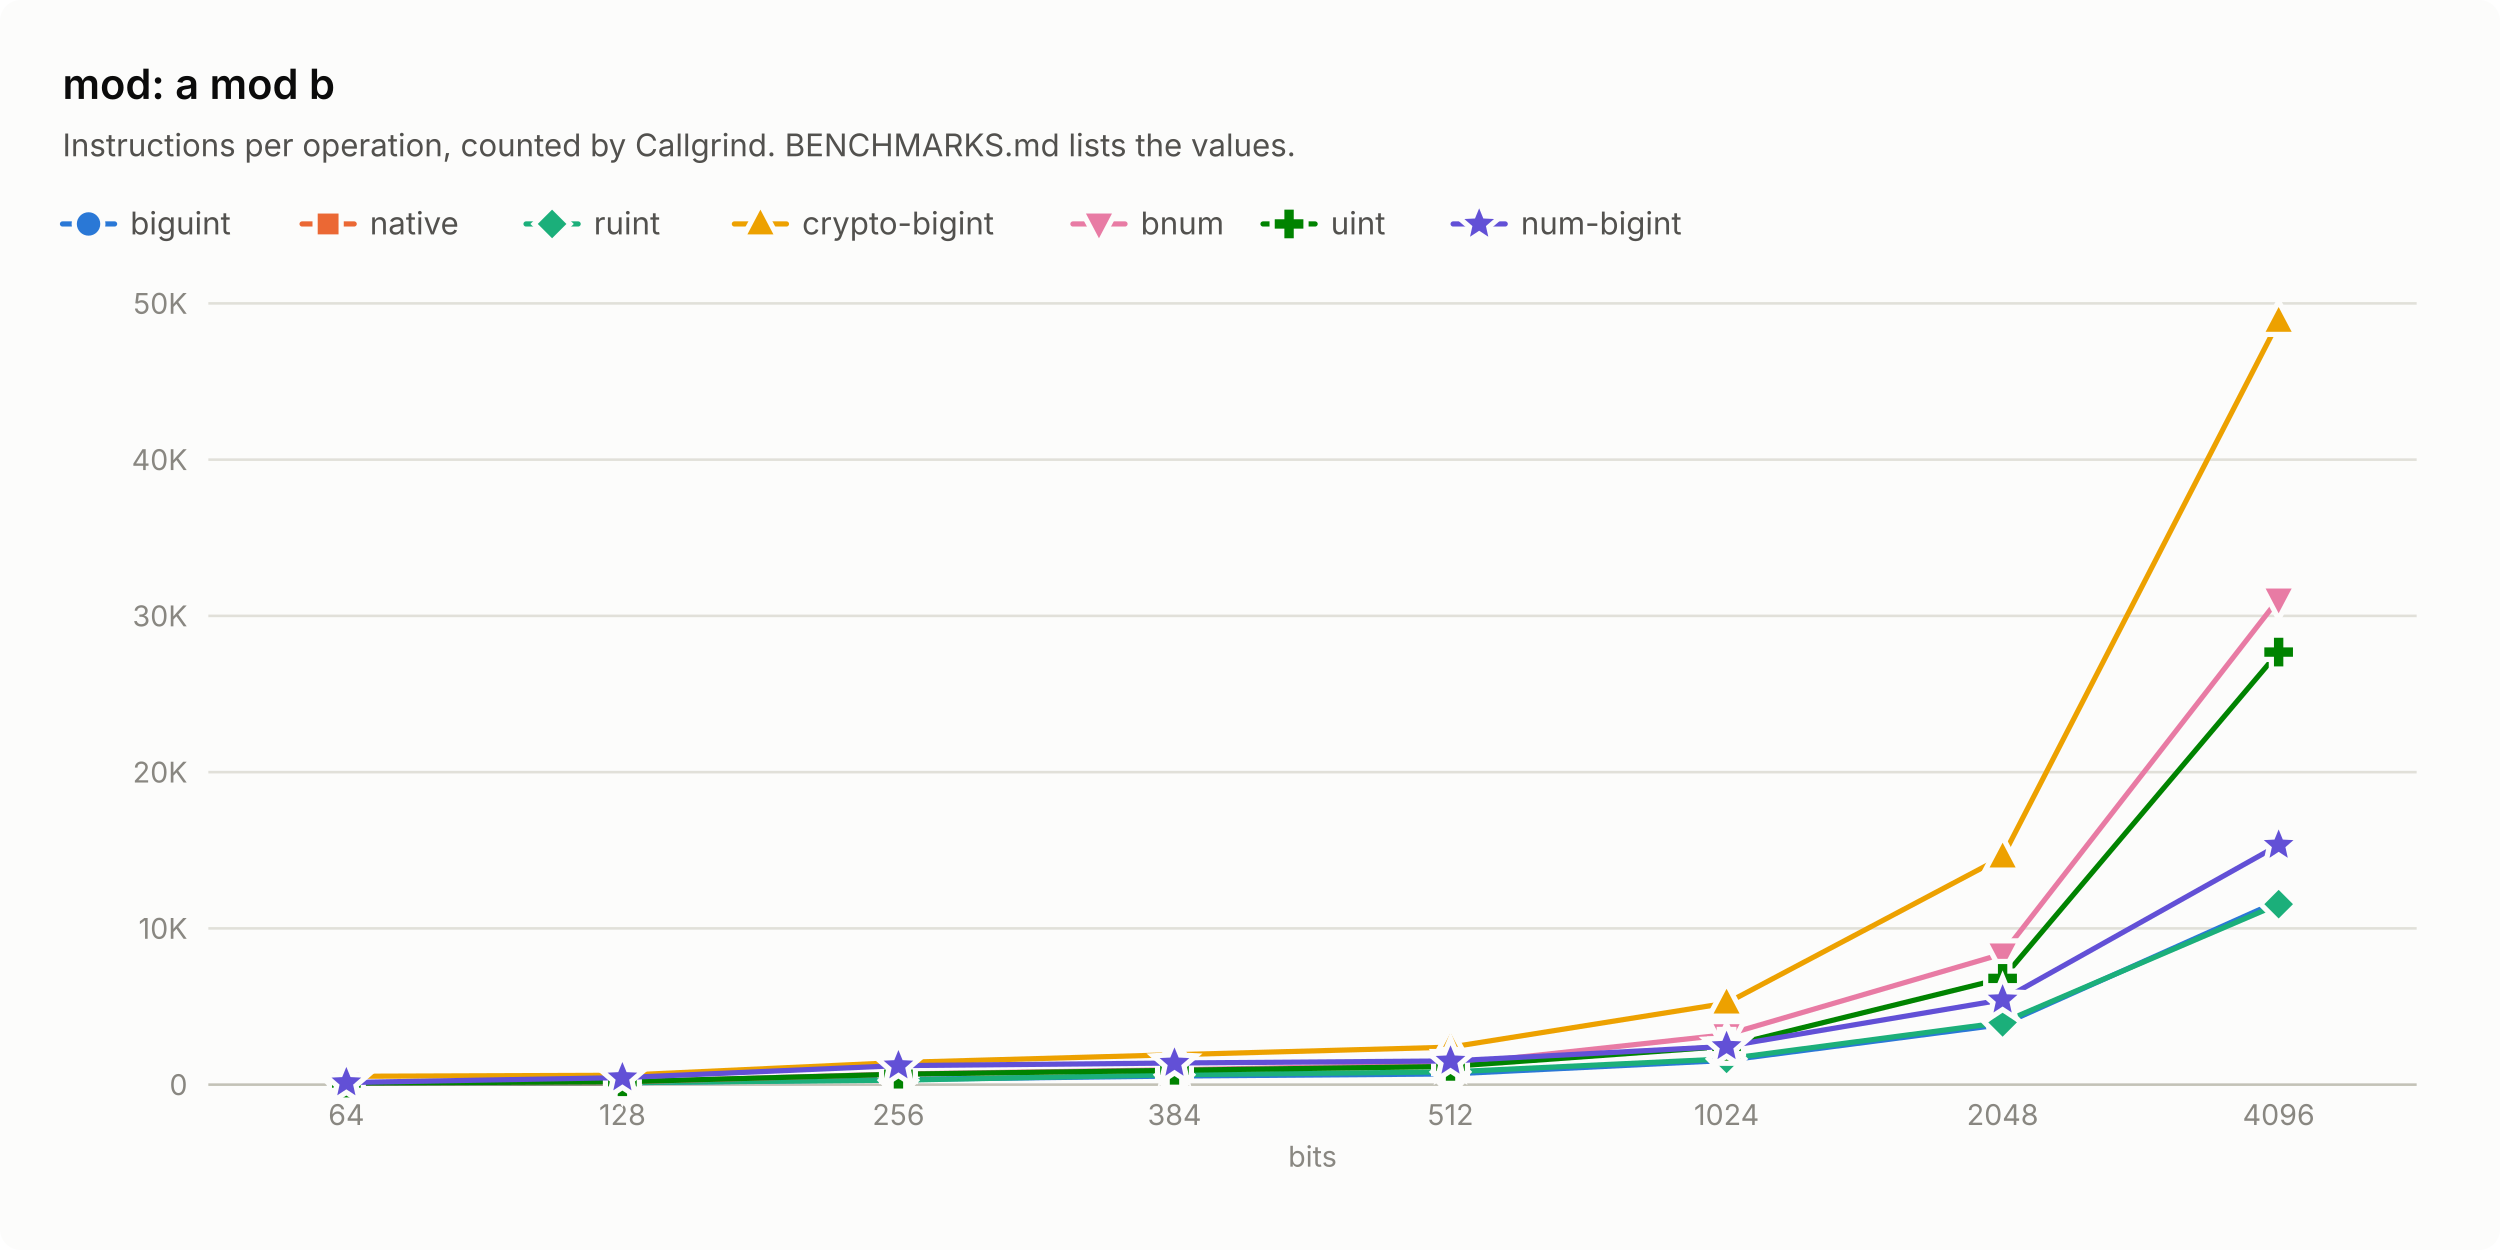
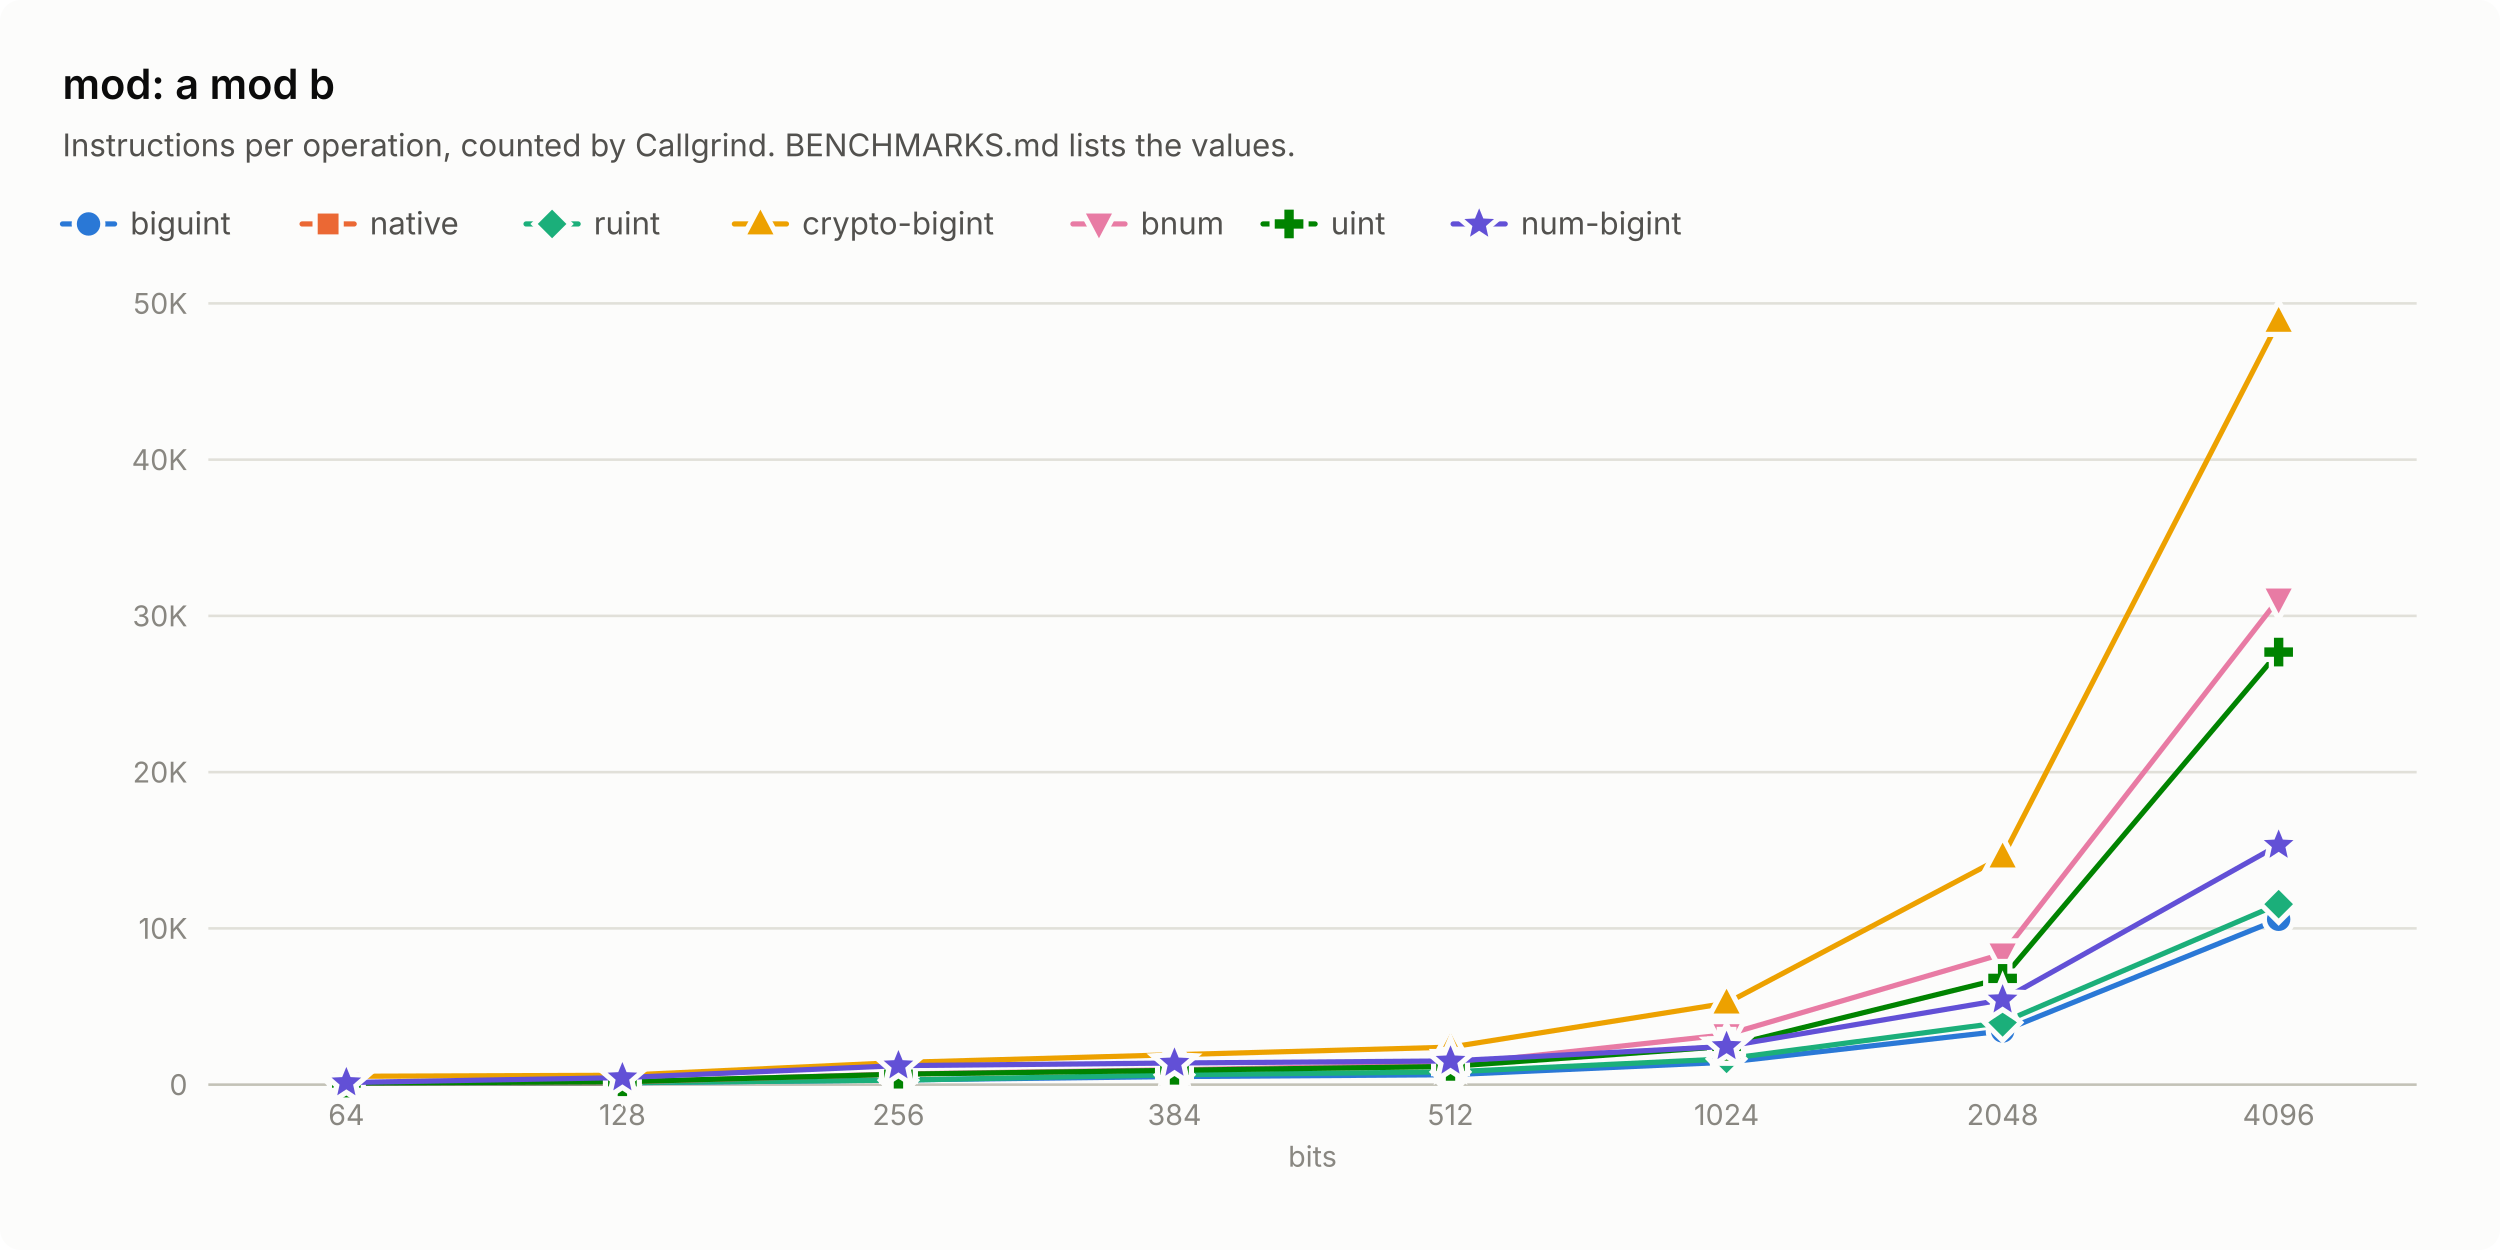
<svg xmlns="http://www.w3.org/2000/svg" width="960" height="480" viewBox="0 0 960 480" role="img" aria-labelledby="title description">
  <style>.grid,.axis{stroke-width:1}.title{font:600 16px system-ui, -apple-system, "Segoe UI", sans-serif}.subtitle,.legend{font:12px system-ui, -apple-system, "Segoe UI", sans-serif}.tick{font:11px system-ui, -apple-system, "Segoe UI", sans-serif;font-variant-numeric:tabular-nums}.line{fill:none;stroke-width:2;stroke-linejoin:round;stroke-linecap:round}.marker{stroke-width:4;paint-order:stroke}.surface{fill:#fcfcfb}.grid{stroke:#e1e0d9}.axis{stroke:#c3c2b7}.title{fill:#0b0b0b}.subtitle,.legend{fill:#52514e}.tick{fill:#898781}.marker{stroke:#fcfcfb}.c0 .line{stroke:#2a78d6}.c0 .marker{fill:#2a78d6}.c1 .line{stroke:#eb6834}.c1 .marker{fill:#eb6834}.c2 .line{stroke:#1baf7a}.c2 .marker{fill:#1baf7a}.c3 .line{stroke:#eda100}.c3 .marker{fill:#eda100}.c4 .line{stroke:#e87ba4}.c4 .marker{fill:#e87ba4}.c5 .line{stroke:#008300}.c5 .marker{fill:#008300}.c6 .line{stroke:#6250d6}.c6 .marker{fill:#6250d6}@media (prefers-color-scheme: dark){.surface{fill:#1a1a19}.grid{stroke:#2c2c2a}.axis{stroke:#383835}.title{fill:#f0efec}.subtitle,.legend{fill:#c3c2b7}.tick{fill:#898781}.marker{stroke:#1a1a19}.c0 .line{stroke:#3987e5}.c0 .marker{fill:#3987e5}.c1 .line{stroke:#d95926}.c1 .marker{fill:#d95926}.c2 .line{stroke:#199e70}.c2 .marker{fill:#199e70}.c3 .line{stroke:#c98500}.c3 .marker{fill:#c98500}.c4 .line{stroke:#d55181}.c4 .marker{fill:#d55181}.c5 .line{stroke:#008300}.c5 .marker{fill:#008300}.c6 .line{stroke:#9085e9}.c6 .marker{fill:#9085e9}}</style>
  <rect class="surface" width="960" height="480" rx="8" />
  <text class="title" x="24" y="38">mod: a mod b</text>
  <text class="subtitle" x="24" y="60">Instructions per operation, counted by Callgrind. BENCHMARKS.md lists the values.</text>
  <g class="c0">
    <path class="line" d="M24,86h20" />
    <path class="marker" transform="translate(34,86)" d="M0,-4.5A4.5,4.5 0 1 1 0,4.5A4.5,4.5 0 1 1 0,-4.5Z" />
  </g>
  <text class="legend" x="50" y="90">biguint</text>
  <g class="c1">
    <path class="line" d="M116,86h20" />
    <path class="marker" transform="translate(126,86)" d="M-4,-4H4V4H-4Z" />
  </g>
  <text class="legend" x="142" y="90">native</text>
  <g class="c2">
    <path class="line" d="M202,86h20" />
    <path class="marker" transform="translate(212,86)" d="M0,-5.5L5.5,0L0,5.5L-5.5,0Z" />
  </g>
  <text class="legend" x="228" y="90">ruint</text>
  <g class="c3">
    <path class="line" d="M282,86h20" />
    <path class="marker" transform="translate(292,86)" d="M0,-5.5L5,4H-5Z" />
  </g>
  <text class="legend" x="308" y="90">crypto-bigint</text>
  <g class="c4">
    <path class="line" d="M412,86h20" />
    <path class="marker" transform="translate(422,86)" d="M0,5.5L5,-4H-5Z" />
  </g>
  <text class="legend" x="438" y="90">bnum</text>
  <g class="c5">
    <path class="line" d="M485,86h20" />
    <path class="marker" transform="translate(495,86)" d="M-1.8,-5.5H1.8V-1.8H5.5V1.8H1.8V5.5H-1.8V1.8H-5.5V-1.8H-1.8Z" />
  </g>
  <text class="legend" x="511" y="90">uint</text>
  <g class="c6">
    <path class="line" d="M558,86h20" />
    <path class="marker" transform="translate(568,86)" d="M0,-6L1.6,-2.1L5.7,-1.9L2.6,0.8L3.5,4.9L0,2.6L-3.5,4.9L-2.6,0.8L-5.7,-1.9L-1.6,-2.1Z" />
  </g>
  <text class="legend" x="584" y="90">num-bigint</text>
  <text class="tick" x="72" y="420.5" text-anchor="end">0</text>
  <path class="grid" d="M80,356.5H928" />
  <text class="tick" x="72" y="360.5" text-anchor="end">10K</text>
  <path class="grid" d="M80,296.5H928" />
  <text class="tick" x="72" y="300.5" text-anchor="end">20K</text>
  <path class="grid" d="M80,236.5H928" />
  <text class="tick" x="72" y="240.5" text-anchor="end">30K</text>
  <path class="grid" d="M80,176.5H928" />
  <text class="tick" x="72" y="180.5" text-anchor="end">40K</text>
  <path class="grid" d="M80,116.5H928" />
  <text class="tick" x="72" y="120.5" text-anchor="end">50K</text>
  <path class="axis" d="M80,416.5H928" />
  <text class="tick" x="133.0" y="432" text-anchor="middle">64</text>
  <text class="tick" x="239.0" y="432" text-anchor="middle">128</text>
  <text class="tick" x="345.0" y="432" text-anchor="middle">256</text>
  <text class="tick" x="451.0" y="432" text-anchor="middle">384</text>
  <text class="tick" x="557.0" y="432" text-anchor="middle">512</text>
  <text class="tick" x="663.0" y="432" text-anchor="middle">1024</text>
  <text class="tick" x="769.0" y="432" text-anchor="middle">2048</text>
  <text class="tick" x="875.0" y="432" text-anchor="middle">4096</text>
  <text class="tick" x="504.0" y="448" text-anchor="middle">bits</text>
  <g class="c0">
-     <path class="line" d="M133.0,415.9L239.0,415.8L345.0,414.5L451.0,413.2L557.0,412.4L663.0,407.2L769.0,393.4L875.0,346.0" />
+     <path class="line" d="M133.0,415.9L239.0,415.8L345.0,414.7L451.0,413.4L557.0,412.7L663.0,407.9L769.0,395.9L875.0,353.0" />
    <path class="marker" transform="translate(133.0,415.9)" d="M0,-4.5A4.5,4.5 0 1 1 0,4.5A4.5,4.5 0 1 1 0,-4.5Z" />
    <path class="marker" transform="translate(239.0,415.8)" d="M0,-4.5A4.5,4.5 0 1 1 0,4.5A4.5,4.5 0 1 1 0,-4.5Z" />
-     <path class="marker" transform="translate(345.0,414.5)" d="M0,-4.5A4.5,4.5 0 1 1 0,4.5A4.5,4.5 0 1 1 0,-4.5Z" />
-     <path class="marker" transform="translate(451.0,413.2)" d="M0,-4.5A4.5,4.5 0 1 1 0,4.5A4.5,4.5 0 1 1 0,-4.5Z" />
-     <path class="marker" transform="translate(557.0,412.4)" d="M0,-4.5A4.5,4.5 0 1 1 0,4.5A4.5,4.5 0 1 1 0,-4.5Z" />
-     <path class="marker" transform="translate(663.0,407.2)" d="M0,-4.5A4.5,4.5 0 1 1 0,4.5A4.5,4.5 0 1 1 0,-4.5Z" />
-     <path class="marker" transform="translate(769.0,393.4)" d="M0,-4.5A4.5,4.5 0 1 1 0,4.5A4.5,4.5 0 1 1 0,-4.5Z" />
-     <path class="marker" transform="translate(875.0,346.0)" d="M0,-4.5A4.5,4.5 0 1 1 0,4.5A4.5,4.5 0 1 1 0,-4.5Z" />
+     <path class="marker" transform="translate(345.0,414.7)" d="M0,-4.5A4.5,4.5 0 1 1 0,4.5A4.5,4.5 0 1 1 0,-4.5Z" />
+     <path class="marker" transform="translate(451.0,413.4)" d="M0,-4.5A4.5,4.5 0 1 1 0,4.5A4.5,4.5 0 1 1 0,-4.5Z" />
+     <path class="marker" transform="translate(557.0,412.7)" d="M0,-4.5A4.5,4.5 0 1 1 0,4.5A4.5,4.5 0 1 1 0,-4.5Z" />
+     <path class="marker" transform="translate(663.0,407.9)" d="M0,-4.5A4.5,4.5 0 1 1 0,4.5A4.5,4.5 0 1 1 0,-4.5Z" />
+     <path class="marker" transform="translate(769.0,395.9)" d="M0,-4.5A4.5,4.5 0 1 1 0,4.5A4.5,4.5 0 1 1 0,-4.5Z" />
+     <path class="marker" transform="translate(875.0,353.0)" d="M0,-4.5A4.5,4.5 0 1 1 0,4.5A4.5,4.5 0 1 1 0,-4.5Z" />
  </g>
  <g class="c1">
    <path class="line" d="M133.0,415.9L239.0,415.8" />
    <path class="marker" transform="translate(133.0,415.9)" d="M-4,-4H4V4H-4Z" />
    <path class="marker" transform="translate(239.0,415.8)" d="M-4,-4H4V4H-4Z" />
  </g>
  <g class="c2">
    <path class="line" d="M133.0,415.9L239.0,415.7L345.0,414.8L451.0,412.7L557.0,411.6L663.0,406.6L769.0,392.6L875.0,347.2" />
    <path class="marker" transform="translate(133.0,415.9)" d="M0,-5.5L5.5,0L0,5.5L-5.5,0Z" />
    <path class="marker" transform="translate(239.0,415.7)" d="M0,-5.5L5.5,0L0,5.5L-5.5,0Z" />
    <path class="marker" transform="translate(345.0,414.8)" d="M0,-5.5L5.5,0L0,5.5L-5.5,0Z" />
    <path class="marker" transform="translate(451.0,412.7)" d="M0,-5.5L5.5,0L0,5.5L-5.5,0Z" />
    <path class="marker" transform="translate(557.0,411.6)" d="M0,-5.5L5.5,0L0,5.5L-5.5,0Z" />
    <path class="marker" transform="translate(663.0,406.6)" d="M0,-5.5L5.5,0L0,5.5L-5.5,0Z" />
    <path class="marker" transform="translate(769.0,392.6)" d="M0,-5.5L5.5,0L0,5.5L-5.5,0Z" />
    <path class="marker" transform="translate(875.0,347.2)" d="M0,-5.5L5.5,0L0,5.5L-5.5,0Z" />
  </g>
  <g class="c3">
    <path class="line" d="M133.0,413.3L239.0,412.9L345.0,408.0L451.0,405.0L557.0,402.1L663.0,385.2L769.0,329.1L875.0,123.4" />
    <path class="marker" transform="translate(133.0,413.3)" d="M0,-5.5L5,4H-5Z" />
    <path class="marker" transform="translate(239.0,412.9)" d="M0,-5.5L5,4H-5Z" />
    <path class="marker" transform="translate(345.0,408.0)" d="M0,-5.5L5,4H-5Z" />
    <path class="marker" transform="translate(451.0,405.0)" d="M0,-5.5L5,4H-5Z" />
    <path class="marker" transform="translate(557.0,402.1)" d="M0,-5.5L5,4H-5Z" />
    <path class="marker" transform="translate(663.0,385.2)" d="M0,-5.5L5,4H-5Z" />
    <path class="marker" transform="translate(769.0,329.1)" d="M0,-5.5L5,4H-5Z" />
    <path class="marker" transform="translate(875.0,123.4)" d="M0,-5.5L5,4H-5Z" />
  </g>
  <g class="c4">
    <path class="line" d="M133.0,415.9L239.0,415.5L345.0,412.4L451.0,410.8L557.0,408.8L663.0,397.3L769.0,366.3L875.0,230.0" />
    <path class="marker" transform="translate(133.0,415.9)" d="M0,5.5L5,-4H-5Z" />
    <path class="marker" transform="translate(239.0,415.5)" d="M0,5.5L5,-4H-5Z" />
    <path class="marker" transform="translate(345.0,412.4)" d="M0,5.5L5,-4H-5Z" />
    <path class="marker" transform="translate(451.0,410.8)" d="M0,5.5L5,-4H-5Z" />
    <path class="marker" transform="translate(557.0,408.8)" d="M0,5.5L5,-4H-5Z" />
    <path class="marker" transform="translate(663.0,397.3)" d="M0,5.5L5,-4H-5Z" />
    <path class="marker" transform="translate(769.0,366.3)" d="M0,5.5L5,-4H-5Z" />
    <path class="marker" transform="translate(875.0,230.0)" d="M0,5.5L5,-4H-5Z" />
  </g>
  <g class="c5">
    <path class="line" d="M133.0,415.9L239.0,415.4L345.0,412.5L451.0,411.0L557.0,409.5L663.0,401.8L769.0,375.7L875.0,250.4" />
    <path class="marker" transform="translate(133.0,415.9)" d="M-1.8,-5.5H1.8V-1.8H5.5V1.8H1.8V5.5H-1.8V1.8H-5.5V-1.8H-1.8Z" />
    <path class="marker" transform="translate(239.0,415.4)" d="M-1.8,-5.5H1.8V-1.8H5.5V1.8H1.8V5.5H-1.8V1.8H-5.5V-1.8H-1.8Z" />
    <path class="marker" transform="translate(345.0,412.5)" d="M-1.8,-5.5H1.8V-1.8H5.5V1.8H1.8V5.5H-1.8V1.8H-5.5V-1.8H-1.8Z" />
    <path class="marker" transform="translate(451.0,411.0)" d="M-1.8,-5.5H1.8V-1.8H5.5V1.8H1.8V5.5H-1.8V1.8H-5.5V-1.8H-1.8Z" />
    <path class="marker" transform="translate(557.0,409.5)" d="M-1.8,-5.5H1.8V-1.8H5.5V1.8H1.8V5.5H-1.8V1.8H-5.5V-1.8H-1.8Z" />
    <path class="marker" transform="translate(663.0,401.8)" d="M-1.8,-5.5H1.8V-1.8H5.5V1.8H1.8V5.5H-1.8V1.8H-5.5V-1.8H-1.8Z" />
    <path class="marker" transform="translate(769.0,375.7)" d="M-1.8,-5.5H1.8V-1.8H5.5V1.8H1.8V5.5H-1.8V1.8H-5.5V-1.8H-1.8Z" />
    <path class="marker" transform="translate(875.0,250.4)" d="M-1.8,-5.5H1.8V-1.8H5.5V1.8H1.8V5.5H-1.8V1.8H-5.5V-1.8H-1.8Z" />
  </g>
  <g class="c6">
    <path class="line" d="M133.0,415.7L239.0,413.8L345.0,409.2L451.0,408.2L557.0,407.4L663.0,401.8L769.0,383.9L875.0,324.5" />
    <path class="marker" transform="translate(133.0,415.7)" d="M0,-6L1.6,-2.1L5.7,-1.9L2.6,0.8L3.5,4.9L0,2.6L-3.5,4.9L-2.6,0.8L-5.7,-1.9L-1.6,-2.1Z" />
    <path class="marker" transform="translate(239.0,413.8)" d="M0,-6L1.6,-2.1L5.7,-1.9L2.6,0.8L3.5,4.9L0,2.6L-3.5,4.9L-2.6,0.8L-5.7,-1.9L-1.6,-2.1Z" />
    <path class="marker" transform="translate(345.0,409.2)" d="M0,-6L1.6,-2.1L5.7,-1.9L2.6,0.8L3.5,4.9L0,2.6L-3.5,4.9L-2.6,0.8L-5.7,-1.9L-1.6,-2.1Z" />
    <path class="marker" transform="translate(451.0,408.2)" d="M0,-6L1.6,-2.1L5.7,-1.9L2.6,0.8L3.5,4.9L0,2.6L-3.5,4.9L-2.6,0.8L-5.7,-1.9L-1.6,-2.1Z" />
    <path class="marker" transform="translate(557.0,407.4)" d="M0,-6L1.6,-2.1L5.7,-1.9L2.6,0.8L3.5,4.9L0,2.6L-3.5,4.9L-2.6,0.8L-5.7,-1.9L-1.6,-2.1Z" />
    <path class="marker" transform="translate(663.0,401.8)" d="M0,-6L1.6,-2.1L5.7,-1.9L2.6,0.8L3.5,4.9L0,2.6L-3.5,4.9L-2.6,0.8L-5.7,-1.9L-1.6,-2.1Z" />
    <path class="marker" transform="translate(769.0,383.9)" d="M0,-6L1.6,-2.1L5.7,-1.9L2.6,0.8L3.5,4.9L0,2.6L-3.5,4.9L-2.6,0.8L-5.7,-1.9L-1.6,-2.1Z" />
    <path class="marker" transform="translate(875.0,324.5)" d="M0,-6L1.6,-2.1L5.7,-1.9L2.6,0.8L3.5,4.9L0,2.6L-3.5,4.9L-2.6,0.8L-5.7,-1.9L-1.6,-2.1Z" />
  </g>
</svg>
